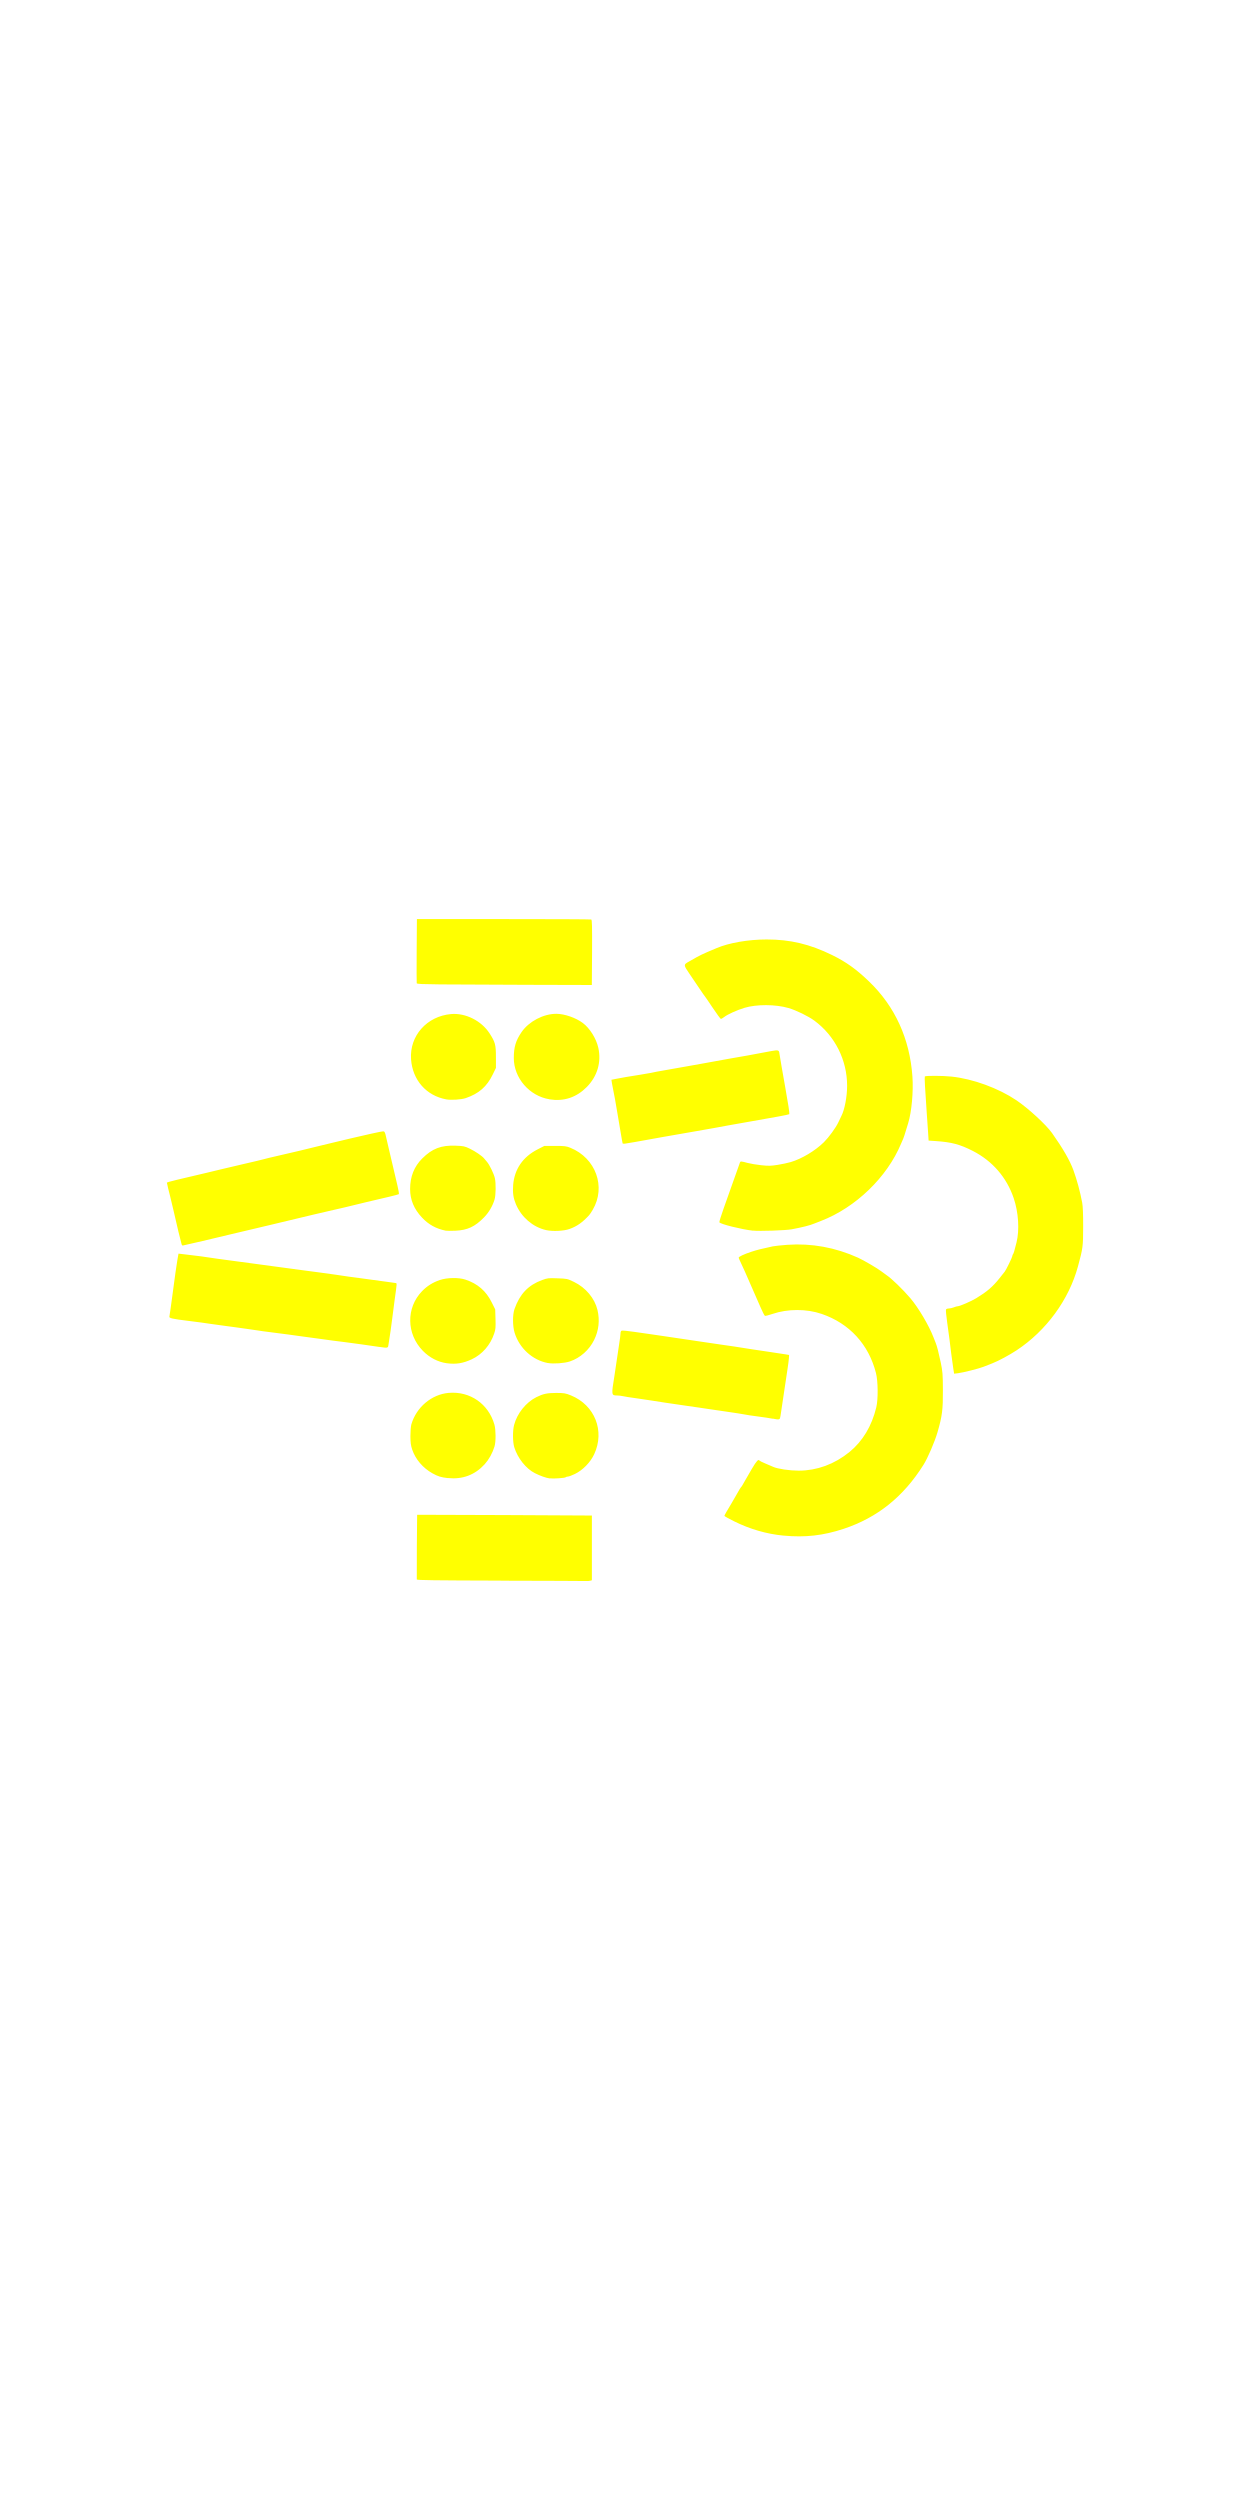
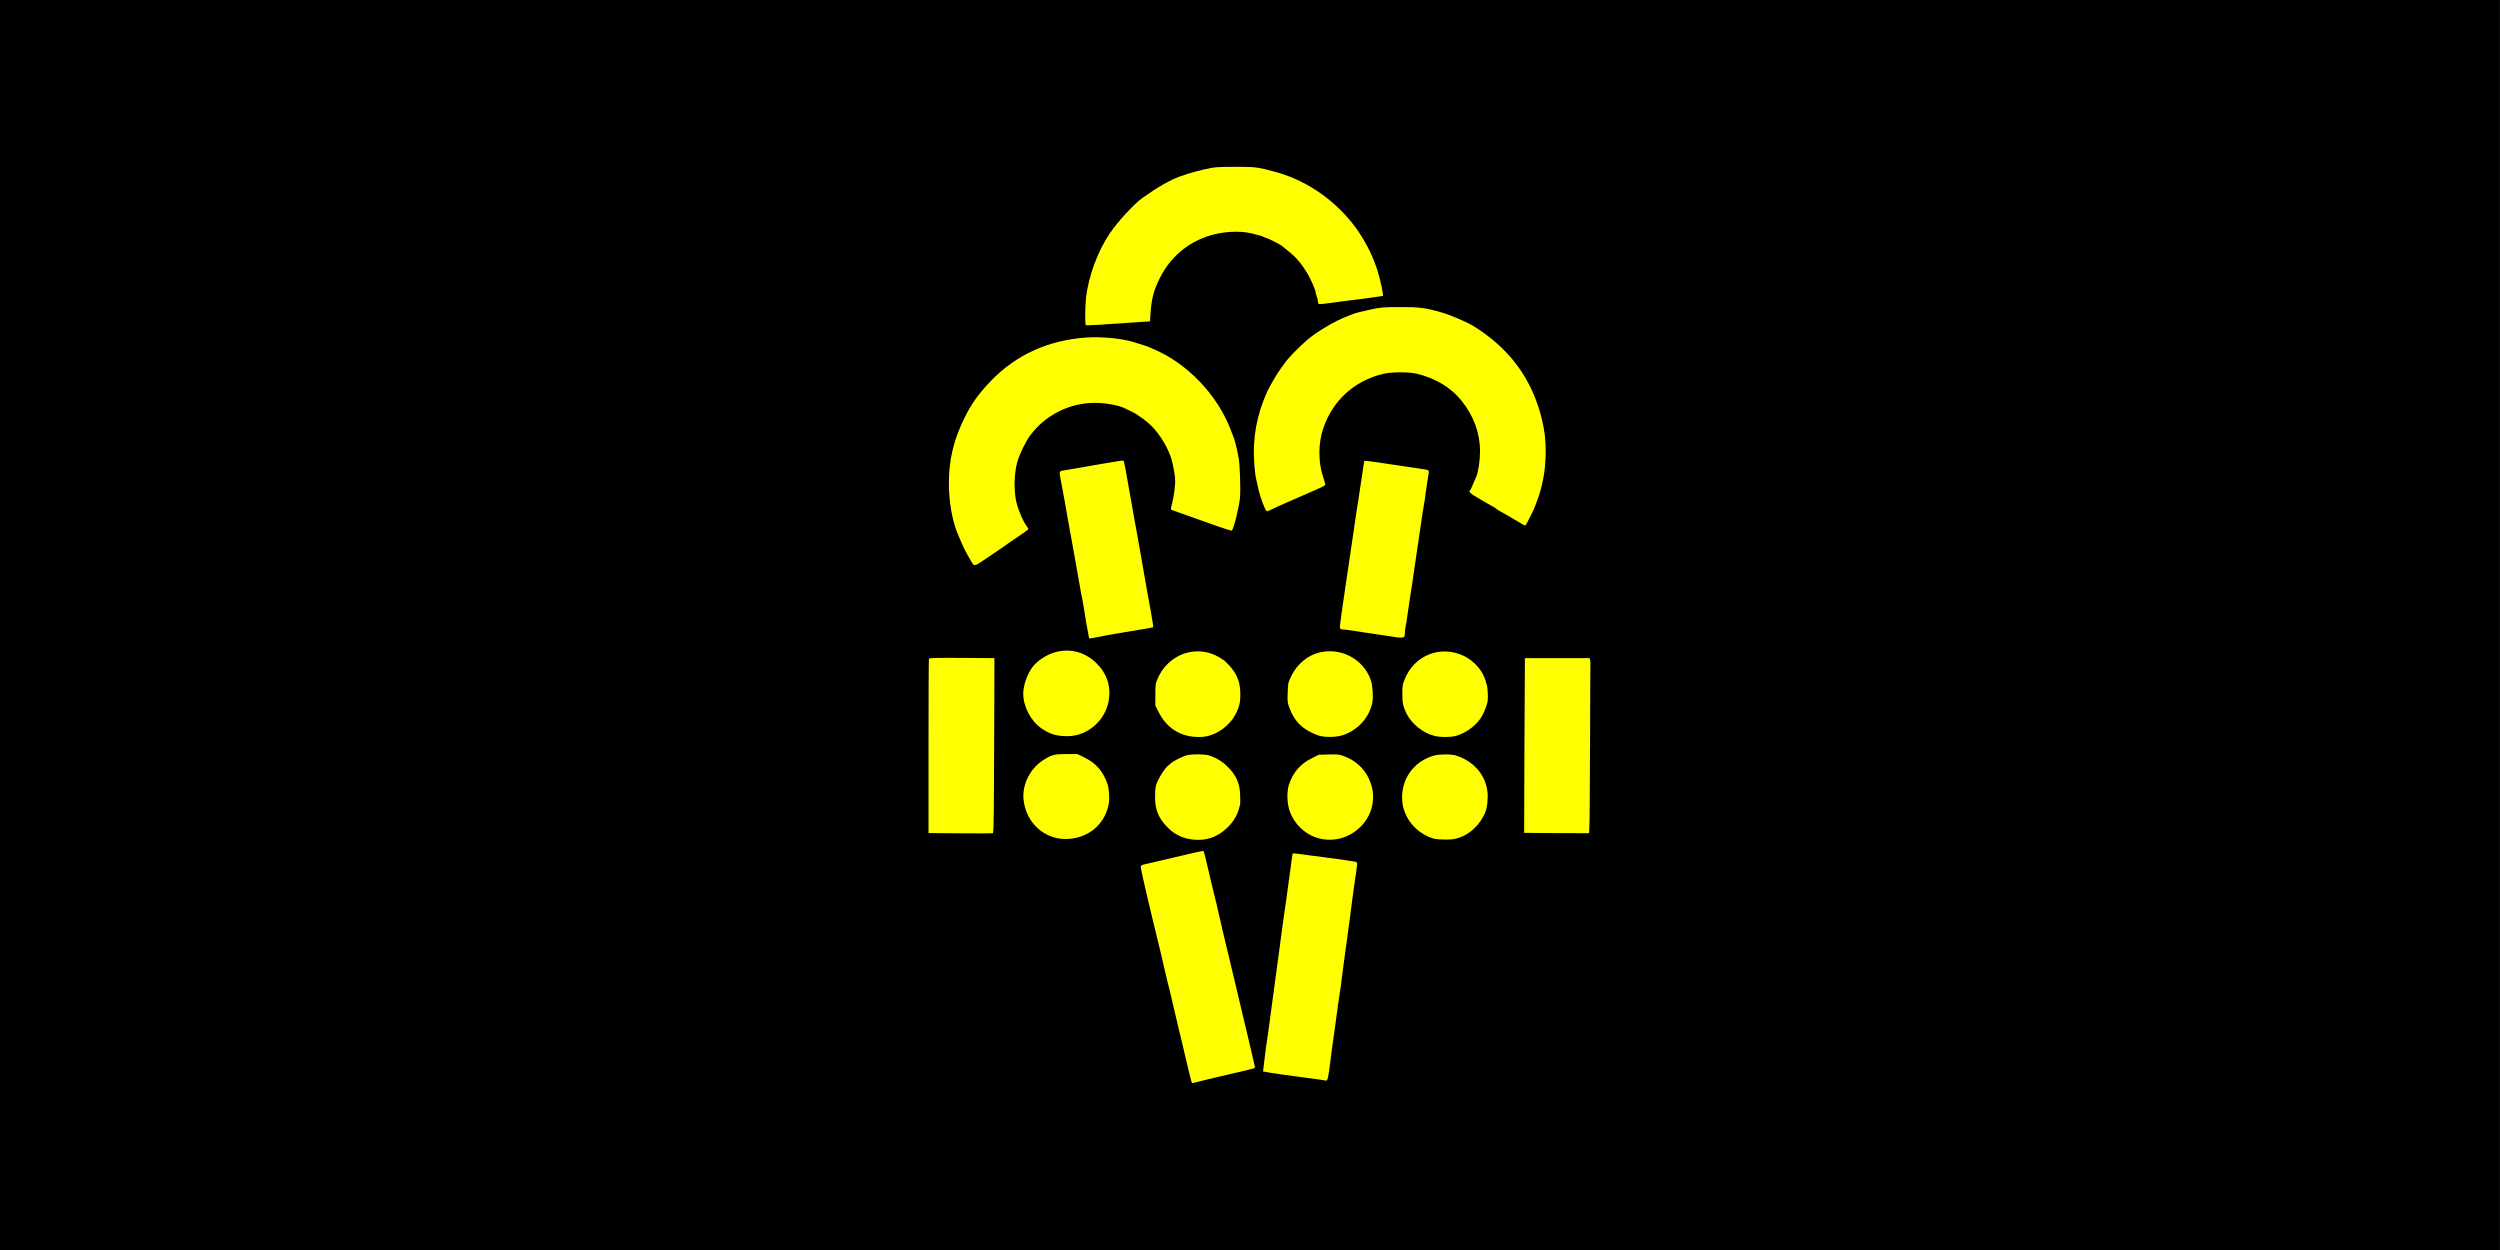
- <svg xmlns="http://www.w3.org/2000/svg" width="80" height="160" viewBox="0 0 21.167 42.333" version="1.1" id="svg1" xml:space="preserve">
+ <svg xmlns="http://www.w3.org/2000/svg" width="160" height="80" viewBox="0 0 42.333 21.167" version="1.1" id="svg1" xml:space="preserve">
  <defs id="defs1" />
  <g id="layer1" transform="translate(-2.825352,-15.562)">
-     <path style="fill:#ffff00;stroke-width:0.742" d="m 11.305,42.327 c -1.123,-0.003 -1.421,-0.007 -1.422,-0.019 -0.002,-0.031 0.003,-1.094 0.006,-1.096 0.001,-0.001 0.668,9.26e-4 1.481,0.005 l 1.478,0.008 v 0.548 0.548 l -0.029,0.008 c -0.016,0.004 -0.043,0.006 -0.061,0.005 -0.018,-0.002 -0.671,-0.004 -1.453,-0.006 z m 4.788,-0.762 c -0.283,-0.027 -0.569,-0.109 -0.838,-0.243 -0.09,-0.044 -0.163,-0.086 -0.163,-0.091 0,-0.01 0.042,-0.084 0.124,-0.219 0.022,-0.037 0.065,-0.11 0.094,-0.163 0.029,-0.053 0.057,-0.099 0.062,-0.103 0.01,-0.007 0.028,-0.037 0.067,-0.108 0.015,-0.028 0.068,-0.119 0.117,-0.202 0.081,-0.138 0.113,-0.171 0.131,-0.141 0.004,0.006 0.046,0.027 0.094,0.047 0.048,0.02 0.11,0.046 0.138,0.059 0.076,0.034 0.275,0.064 0.431,0.064 0.309,0 0.608,-0.11 0.86,-0.316 0.224,-0.183 0.377,-0.438 0.454,-0.756 0.033,-0.135 0.03,-0.441 -0.005,-0.58 -0.123,-0.485 -0.449,-0.841 -0.919,-1.002 -0.256,-0.088 -0.575,-0.088 -0.832,-3.78e-4 -0.062,0.021 -0.12,0.036 -0.129,0.033 -0.008,-0.003 -0.044,-0.071 -0.078,-0.152 -0.035,-0.08 -0.079,-0.182 -0.099,-0.226 -0.02,-0.044 -0.051,-0.116 -0.07,-0.16 -0.048,-0.113 -0.144,-0.328 -0.173,-0.386 -0.014,-0.027 -0.025,-0.054 -0.025,-0.061 0,-0.017 0.088,-0.058 0.214,-0.1 0.101,-0.033 0.157,-0.047 0.364,-0.092 0.032,-0.007 0.143,-0.018 0.247,-0.026 0.411,-0.029 0.812,0.045 1.196,0.218 0.094,0.043 0.324,0.177 0.393,0.23 0.033,0.025 0.073,0.054 0.089,0.065 0.085,0.056 0.277,0.242 0.404,0.391 0.136,0.16 0.316,0.464 0.391,0.661 0.015,0.039 0.032,0.082 0.038,0.096 0.021,0.051 0.052,0.17 0.086,0.334 0.031,0.151 0.035,0.194 0.036,0.468 0.002,0.33 -0.012,0.437 -0.092,0.713 -0.046,0.159 -0.166,0.438 -0.237,0.55 -0.34,0.541 -0.779,0.893 -1.35,1.083 -0.348,0.115 -0.652,0.15 -1.02,0.115 z m -5.684,-0.974 c -0.116,-0.013 -0.166,-0.028 -0.261,-0.081 -0.162,-0.091 -0.287,-0.237 -0.343,-0.403 -0.023,-0.069 -0.029,-0.114 -0.03,-0.227 -2.412e-4,-0.08 0.007,-0.166 0.016,-0.199 0.085,-0.291 0.343,-0.508 0.633,-0.533 0.36,-0.031 0.672,0.185 0.773,0.535 0.026,0.091 0.027,0.29 0.002,0.373 -0.034,0.112 -0.094,0.22 -0.166,0.3 -0.164,0.181 -0.376,0.261 -0.624,0.234 z m 1.726,0.006 c -0.064,-0.009 -0.162,-0.044 -0.251,-0.089 -0.151,-0.075 -0.295,-0.257 -0.351,-0.442 -0.026,-0.088 -0.028,-0.278 -0.002,-0.375 0.051,-0.195 0.2,-0.381 0.376,-0.47 0.114,-0.057 0.185,-0.072 0.337,-0.072 0.136,7.35e-4 0.156,0.004 0.25,0.042 0.404,0.165 0.577,0.602 0.393,0.996 -0.064,0.138 -0.195,0.271 -0.326,0.334 -0.05,0.024 -0.103,0.044 -0.118,0.044 -0.015,0 -0.032,0.005 -0.039,0.012 -0.014,0.013 -0.211,0.027 -0.269,0.018 z m 3.778,-1.011 c -0.046,-0.009 -0.161,-0.027 -0.257,-0.039 -0.095,-0.012 -0.196,-0.027 -0.225,-0.034 -0.028,-0.006 -0.161,-0.027 -0.295,-0.046 -0.134,-0.019 -0.275,-0.039 -0.314,-0.046 -0.039,-0.006 -0.108,-0.017 -0.154,-0.023 -0.046,-0.006 -0.164,-0.023 -0.263,-0.038 -0.099,-0.015 -0.24,-0.035 -0.314,-0.046 -0.074,-0.011 -0.184,-0.028 -0.244,-0.038 -0.06,-0.01 -0.178,-0.027 -0.263,-0.039 -0.085,-0.011 -0.178,-0.026 -0.208,-0.033 -0.03,-0.007 -0.076,-0.012 -0.103,-0.012 -0.095,-3.82e-4 -0.096,-0.007 -0.043,-0.333 0.015,-0.095 0.033,-0.214 0.039,-0.263 0.006,-0.049 0.023,-0.164 0.038,-0.255 0.015,-0.091 0.026,-0.182 0.026,-0.202 0,-0.022 0.008,-0.04 0.02,-0.045 0.011,-0.004 0.108,0.005 0.215,0.021 0.107,0.016 0.23,0.033 0.272,0.039 0.042,0.005 0.138,0.02 0.212,0.031 0.074,0.012 0.192,0.029 0.263,0.039 0.071,0.01 0.247,0.036 0.391,0.058 0.145,0.022 0.301,0.045 0.346,0.051 0.075,0.009 0.304,0.044 0.507,0.077 0.042,0.007 0.175,0.027 0.295,0.044 0.12,0.017 0.244,0.036 0.276,0.042 l 0.058,0.01 -0.004,0.057 c -0.002,0.032 -0.012,0.109 -0.022,0.173 -0.01,0.064 -0.021,0.139 -0.025,0.167 -0.005,0.042 -0.046,0.312 -0.095,0.635 -0.01,0.067 -0.015,0.069 -0.13,0.046 z m 3.055,-0.85 c -0.008,-0.048 -0.023,-0.163 -0.035,-0.254 -0.011,-0.092 -0.025,-0.201 -0.03,-0.244 -0.005,-0.042 -0.023,-0.168 -0.038,-0.279 -0.016,-0.111 -0.025,-0.211 -0.021,-0.221 0.004,-0.011 0.024,-0.019 0.047,-0.019 0.022,0 0.06,-0.009 0.085,-0.019 0.025,-0.011 0.056,-0.019 0.067,-0.019 0.034,0 0.231,-0.085 0.315,-0.137 0.181,-0.11 0.278,-0.193 0.393,-0.338 0.042,-0.053 0.081,-0.103 0.088,-0.111 0.023,-0.028 0.129,-0.245 0.129,-0.264 0,-0.01 0.005,-0.024 0.011,-0.031 0.011,-0.012 0.023,-0.051 0.06,-0.201 0.052,-0.208 0.033,-0.509 -0.048,-0.748 -0.119,-0.352 -0.361,-0.631 -0.694,-0.801 -0.216,-0.11 -0.359,-0.148 -0.625,-0.166 l -0.122,-0.008 -0.009,-0.141 c -0.005,-0.078 -0.015,-0.228 -0.023,-0.334 -0.028,-0.392 -0.039,-0.6 -0.032,-0.611 0.01,-0.015 0.298,-0.014 0.452,0.002 0.362,0.038 0.793,0.195 1.1,0.402 0.2,0.135 0.501,0.412 0.602,0.554 0.183,0.258 0.303,0.466 0.362,0.629 0.061,0.169 0.113,0.36 0.149,0.552 0.011,0.058 0.017,0.2 0.016,0.404 -2.4e-4,0.336 -0.004,0.365 -0.088,0.674 -0.153,0.564 -0.537,1.089 -1.039,1.42 -0.125,0.082 -0.304,0.179 -0.412,0.221 -0.049,0.02 -0.116,0.046 -0.148,0.058 -0.075,0.03 -0.347,0.099 -0.432,0.109 l -0.066,0.008 z m -8.577,-0.09 c -0.148,-0.02 -0.292,-0.094 -0.405,-0.21 -0.28,-0.286 -0.286,-0.729 -0.014,-1.01 0.085,-0.088 0.183,-0.149 0.301,-0.189 0.124,-0.042 0.321,-0.045 0.434,-0.007 0.207,0.069 0.349,0.192 0.444,0.384 l 0.06,0.12 0.005,0.164 c 0.004,0.143 0.002,0.175 -0.023,0.247 -0.064,0.193 -0.203,0.352 -0.379,0.434 -0.149,0.069 -0.267,0.088 -0.423,0.067 z m 1.713,-0.003 c -0.263,-0.049 -0.485,-0.253 -0.565,-0.515 -0.034,-0.114 -0.035,-0.301 -0.002,-0.398 0.089,-0.255 0.233,-0.407 0.469,-0.493 0.09,-0.033 0.106,-0.035 0.26,-0.029 0.162,0.006 0.165,0.006 0.279,0.061 0.199,0.096 0.351,0.278 0.398,0.476 0.041,0.174 0.022,0.347 -0.057,0.507 -0.083,0.169 -0.235,0.304 -0.409,0.363 -0.091,0.031 -0.281,0.045 -0.374,0.027 z M 9.256,38.371 c -0.16,-0.024 -0.465,-0.067 -0.603,-0.084 -0.148,-0.018 -0.203,-0.025 -0.475,-0.063 -0.081,-0.011 -0.188,-0.025 -0.237,-0.032 -0.049,-0.006 -0.153,-0.021 -0.231,-0.032 -0.078,-0.011 -0.213,-0.029 -0.301,-0.039 -0.088,-0.011 -0.189,-0.024 -0.225,-0.031 -0.035,-0.006 -0.119,-0.018 -0.186,-0.027 -0.067,-0.008 -0.151,-0.02 -0.186,-0.026 -0.035,-0.006 -0.119,-0.017 -0.186,-0.025 -0.067,-0.008 -0.171,-0.022 -0.231,-0.032 -0.06,-0.01 -0.23,-0.033 -0.378,-0.051 -0.279,-0.034 -0.334,-0.047 -0.323,-0.075 0.003,-0.009 0.03,-0.198 0.059,-0.42 0.029,-0.222 0.062,-0.458 0.074,-0.524 l 0.021,-0.12 0.078,0.009 c 0.21,0.023 0.415,0.051 0.585,0.078 0.025,0.004 0.111,0.016 0.192,0.026 0.154,0.02 0.234,0.031 0.468,0.063 0.078,0.011 0.271,0.037 0.43,0.058 0.159,0.021 0.329,0.044 0.378,0.051 0.049,0.007 0.162,0.022 0.25,0.033 0.088,0.011 0.215,0.029 0.282,0.039 0.168,0.026 0.283,0.042 0.404,0.057 0.056,0.007 0.157,0.021 0.225,0.031 0.067,0.01 0.177,0.025 0.244,0.033 0.067,0.008 0.131,0.017 0.142,0.02 0.022,0.006 0.023,-0.009 -0.019,0.294 -0.012,0.085 -0.03,0.223 -0.04,0.308 -0.016,0.132 -0.034,0.258 -0.065,0.452 -0.007,0.047 -0.014,0.048 -0.147,0.028 z M 5.902,36.637 c -0.026,-0.092 -0.074,-0.295 -0.142,-0.593 -0.019,-0.085 -0.043,-0.183 -0.052,-0.218 -0.02,-0.075 -0.057,-0.229 -0.057,-0.239 0,-0.007 0.228,-0.063 0.674,-0.166 0.12,-0.028 0.235,-0.056 0.257,-0.062 0.021,-0.006 0.18,-0.044 0.353,-0.083 0.173,-0.04 0.332,-0.077 0.353,-0.084 0.021,-0.007 0.131,-0.033 0.244,-0.059 0.326,-0.075 0.449,-0.104 0.648,-0.154 0.039,-0.01 0.16,-0.039 0.269,-0.065 0.109,-0.026 0.245,-0.058 0.301,-0.072 0.056,-0.014 0.117,-0.028 0.135,-0.031 0.018,-0.004 0.12,-0.027 0.227,-0.052 0.107,-0.025 0.203,-0.043 0.213,-0.039 0.01,0.004 0.021,0.023 0.026,0.043 0.004,0.02 0.04,0.175 0.08,0.344 0.04,0.169 0.077,0.328 0.083,0.353 0.006,0.025 0.025,0.106 0.042,0.18 0.018,0.074 0.028,0.138 0.023,0.143 -0.005,0.004 -0.075,0.023 -0.156,0.042 -0.227,0.052 -0.546,0.129 -0.757,0.181 -0.074,0.018 -0.161,0.038 -0.192,0.044 -0.032,0.006 -0.179,0.04 -0.327,0.076 -0.335,0.081 -0.542,0.131 -0.757,0.181 -0.092,0.022 -0.236,0.056 -0.321,0.076 -0.085,0.02 -0.229,0.055 -0.321,0.076 -0.092,0.022 -0.313,0.074 -0.491,0.117 -0.178,0.042 -0.33,0.077 -0.337,0.077 -0.007,0 -0.015,-0.007 -0.017,-0.016 z M 10.372,36.401 c -0.162,-0.033 -0.289,-0.102 -0.401,-0.222 -0.135,-0.143 -0.201,-0.302 -0.201,-0.482 -2.121e-4,-0.21 0.068,-0.382 0.206,-0.519 0.168,-0.167 0.319,-0.225 0.563,-0.216 0.138,0.005 0.155,0.009 0.244,0.052 0.093,0.045 0.209,0.124 0.239,0.163 0.008,0.011 0.03,0.037 0.049,0.058 0.043,0.049 0.117,0.201 0.134,0.276 0.02,0.085 0.017,0.291 -0.005,0.363 -0.034,0.112 -0.097,0.219 -0.178,0.302 -0.155,0.159 -0.281,0.217 -0.487,0.226 -0.072,0.003 -0.145,0.003 -0.163,-0.001 z m 1.699,-0.01 c -0.223,-0.051 -0.417,-0.218 -0.51,-0.439 -0.044,-0.104 -0.056,-0.193 -0.046,-0.325 0.022,-0.268 0.164,-0.475 0.415,-0.603 l 0.113,-0.058 h 0.181 c 0.162,0 0.189,0.003 0.258,0.031 0.433,0.175 0.609,0.663 0.38,1.051 -0.022,0.038 -0.049,0.078 -0.06,0.09 -0.112,0.123 -0.205,0.189 -0.334,0.235 -0.097,0.035 -0.288,0.043 -0.398,0.018 z m 3.503,0.01 c -0.193,-0.021 -0.556,-0.112 -0.567,-0.142 -0.003,-0.009 0.029,-0.113 0.071,-0.231 0.078,-0.217 0.269,-0.753 0.278,-0.783 0.007,-0.021 0.023,-0.02 0.128,0.009 0.049,0.013 0.154,0.031 0.233,0.039 0.122,0.013 0.164,0.012 0.276,-0.006 0.073,-0.011 0.172,-0.033 0.221,-0.047 0.189,-0.056 0.415,-0.191 0.563,-0.337 0.083,-0.082 0.201,-0.244 0.244,-0.335 0.02,-0.042 0.043,-0.091 0.052,-0.109 0.055,-0.105 0.097,-0.329 0.097,-0.511 -7e-6,-0.437 -0.205,-0.845 -0.554,-1.103 -0.103,-0.076 -0.308,-0.176 -0.439,-0.214 -0.22,-0.064 -0.541,-0.065 -0.746,-0.003 -0.125,0.038 -0.283,0.109 -0.342,0.155 -0.024,0.018 -0.049,0.033 -0.056,0.033 -0.007,0 -0.07,-0.085 -0.139,-0.189 -0.069,-0.104 -0.13,-0.192 -0.134,-0.196 -0.004,-0.004 -0.043,-0.058 -0.085,-0.122 -0.043,-0.064 -0.12,-0.178 -0.172,-0.254 -0.106,-0.155 -0.106,-0.158 -0.012,-0.21 0.032,-0.018 0.089,-0.051 0.128,-0.073 0.039,-0.023 0.123,-0.063 0.186,-0.09 0.064,-0.027 0.133,-0.056 0.154,-0.065 0.207,-0.089 0.538,-0.147 0.848,-0.147 0.399,-2.49e-4 0.732,0.079 1.109,0.264 0.238,0.117 0.409,0.239 0.626,0.448 0.439,0.422 0.689,0.969 0.734,1.61 0.018,0.255 -0.013,0.595 -0.072,0.789 -0.066,0.217 -0.075,0.244 -0.084,0.263 -0.005,0.011 -0.022,0.048 -0.036,0.083 -0.237,0.57 -0.769,1.083 -1.358,1.31 -0.047,0.018 -0.096,0.037 -0.11,0.043 -0.073,0.031 -0.202,0.064 -0.385,0.098 -0.101,0.019 -0.545,0.034 -0.654,0.022 z m -2.206,-1.482 c -0.003,-0.009 -0.018,-0.089 -0.032,-0.177 -0.015,-0.088 -0.038,-0.227 -0.052,-0.308 -0.014,-0.081 -0.034,-0.199 -0.045,-0.263 -0.011,-0.064 -0.025,-0.136 -0.031,-0.16 -0.006,-0.025 -0.015,-0.072 -0.02,-0.105 l -0.009,-0.06 0.069,-0.014 c 0.082,-0.017 0.257,-0.047 0.415,-0.071 0.064,-0.01 0.147,-0.024 0.186,-0.032 0.039,-0.008 0.082,-0.017 0.096,-0.02 0.03,-0.006 0.365,-0.065 0.52,-0.092 0.152,-0.026 0.232,-0.04 0.269,-0.048 0.055,-0.011 0.401,-0.074 0.468,-0.085 0.145,-0.024 0.348,-0.06 0.684,-0.124 0.118,-0.022 0.132,-0.018 0.138,0.043 0.002,0.02 0.019,0.12 0.037,0.222 0.038,0.214 0.089,0.504 0.117,0.677 0.011,0.066 0.016,0.123 0.012,0.127 -0.004,0.004 -0.084,0.021 -0.178,0.038 -0.284,0.05 -0.369,0.066 -0.523,0.093 -0.081,0.015 -0.231,0.041 -0.334,0.059 -0.102,0.018 -0.212,0.038 -0.244,0.045 -0.032,0.007 -0.162,0.03 -0.289,0.051 -0.127,0.021 -0.274,0.047 -0.327,0.057 -0.053,0.01 -0.168,0.03 -0.257,0.045 -0.088,0.015 -0.201,0.036 -0.25,0.045 -0.049,0.01 -0.145,0.027 -0.212,0.038 -0.067,0.011 -0.141,0.023 -0.164,0.027 -0.028,0.004 -0.044,0.001 -0.048,-0.01 z m -2.985,-0.741 c -0.339,-0.062 -0.572,-0.327 -0.597,-0.679 -0.028,-0.397 0.267,-0.73 0.679,-0.766 0.244,-0.021 0.513,0.114 0.651,0.328 0.095,0.147 0.107,0.191 0.107,0.398 l 4.83e-4,0.186 -0.053,0.109 c -0.101,0.209 -0.236,0.327 -0.46,0.403 -0.075,0.025 -0.245,0.036 -0.329,0.021 z m 1.746,-0.002 c -0.339,-0.055 -0.603,-0.36 -0.603,-0.698 -1.76e-4,-0.185 0.033,-0.296 0.131,-0.439 0.124,-0.181 0.371,-0.311 0.591,-0.31 0.138,5.74e-4 0.328,0.067 0.446,0.155 0.119,0.089 0.228,0.263 0.263,0.421 0.054,0.242 -0.016,0.481 -0.194,0.662 -0.176,0.179 -0.391,0.25 -0.635,0.21 z m -1.849,-1.945 c -0.299,-0.003 -0.394,-0.007 -0.398,-0.019 -0.002,-0.009 -0.003,-0.257 -8.92e-4,-0.551 l 0.004,-0.536 h 1.467 c 0.807,0 1.475,0.003 1.485,0.007 0.014,0.005 0.016,0.108 0.014,0.558 l -0.004,0.551 -1.087,-0.003 c -0.598,-0.002 -1.264,-0.005 -1.48,-0.007 z" id="path1" />
+     <rect style="fill:#000000;stroke-width:2" id="rect1" width="42.333" height="21.167" x="2.825" y="15.562" />
+     <path style="fill:#ffff00;stroke-width:0.742" d="m 29.749,28.249 c -0.003,1.123 -0.007,1.421 -0.019,1.422 -0.031,0.002 -1.094,-0.003 -1.096,-0.006 -0.001,-0.001 9.26e-4,-0.668 0.005,-1.481 l 0.008,-1.478 h 0.548 0.548 l 0.008,0.029 c 0.004,0.016 0.006,0.043 0.005,0.061 -0.002,0.018 -0.004,0.671 -0.006,1.453 z m -0.762,-4.788 c -0.027,0.283 -0.109,0.569 -0.243,0.838 -0.044,0.09 -0.086,0.163 -0.091,0.163 -0.01,0 -0.084,-0.042 -0.219,-0.124 -0.037,-0.022 -0.11,-0.065 -0.163,-0.094 -0.053,-0.029 -0.099,-0.057 -0.103,-0.062 -0.007,-0.01 -0.037,-0.028 -0.108,-0.067 -0.028,-0.015 -0.119,-0.068 -0.202,-0.117 -0.138,-0.081 -0.171,-0.113 -0.141,-0.131 0.006,-0.004 0.027,-0.046 0.047,-0.094 0.02,-0.048 0.046,-0.11 0.059,-0.138 0.034,-0.076 0.064,-0.275 0.064,-0.431 0,-0.309 -0.11,-0.608 -0.316,-0.86 -0.183,-0.224 -0.438,-0.377 -0.756,-0.454 -0.135,-0.033 -0.441,-0.03 -0.58,0.005 -0.485,0.123 -0.841,0.449 -1.002,0.919 -0.088,0.256 -0.088,0.575 -3.78e-4,0.832 0.021,0.062 0.036,0.12 0.033,0.129 -0.003,0.008 -0.071,0.044 -0.152,0.078 -0.08,0.035 -0.182,0.079 -0.226,0.099 -0.044,0.02 -0.116,0.051 -0.16,0.07 -0.113,0.048 -0.328,0.144 -0.386,0.173 -0.027,0.014 -0.054,0.025 -0.061,0.025 -0.017,0 -0.058,-0.088 -0.1,-0.214 -0.033,-0.101 -0.047,-0.157 -0.092,-0.364 -0.007,-0.032 -0.018,-0.143 -0.026,-0.247 -0.029,-0.411 0.045,-0.812 0.218,-1.196 0.043,-0.094 0.177,-0.324 0.23,-0.393 0.025,-0.033 0.054,-0.073 0.065,-0.089 0.056,-0.085 0.242,-0.277 0.391,-0.404 0.16,-0.136 0.464,-0.316 0.661,-0.391 0.039,-0.015 0.082,-0.032 0.096,-0.038 0.051,-0.021 0.17,-0.052 0.334,-0.086 0.151,-0.031 0.194,-0.035 0.468,-0.036 0.33,-0.002 0.437,0.012 0.713,0.092 0.159,0.046 0.438,0.166 0.55,0.237 0.541,0.34 0.893,0.779 1.083,1.35 0.115,0.348 0.15,0.652 0.115,1.02 z m -0.974,5.684 c -0.013,0.116 -0.028,0.166 -0.081,0.261 -0.091,0.162 -0.237,0.287 -0.403,0.343 -0.069,0.023 -0.114,0.029 -0.227,0.03 -0.08,2.41e-4 -0.166,-0.007 -0.199,-0.016 -0.291,-0.085 -0.508,-0.343 -0.533,-0.633 -0.031,-0.36 0.185,-0.672 0.535,-0.773 0.091,-0.026 0.29,-0.027 0.373,-0.002 0.112,0.034 0.22,0.094 0.3,0.166 0.181,0.164 0.261,0.376 0.234,0.624 z m 0.006,-1.726 c -0.009,0.064 -0.044,0.162 -0.089,0.251 -0.075,0.151 -0.257,0.295 -0.442,0.351 -0.088,0.026 -0.278,0.028 -0.375,0.002 -0.195,-0.051 -0.381,-0.2 -0.47,-0.376 -0.057,-0.114 -0.072,-0.185 -0.072,-0.337 7.35e-4,-0.136 0.004,-0.156 0.042,-0.25 0.165,-0.404 0.602,-0.577 0.996,-0.393 0.138,0.064 0.271,0.195 0.334,0.326 0.024,0.05 0.044,0.103 0.044,0.118 0,0.015 0.005,0.032 0.012,0.039 0.013,0.014 0.027,0.211 0.018,0.269 z m -1.011,-3.778 c -0.009,0.046 -0.027,0.161 -0.039,0.257 -0.012,0.095 -0.027,0.196 -0.034,0.225 -0.006,0.028 -0.027,0.161 -0.046,0.295 -0.019,0.134 -0.039,0.275 -0.046,0.314 -0.006,0.039 -0.017,0.108 -0.023,0.154 -0.006,0.046 -0.023,0.164 -0.038,0.263 -0.015,0.099 -0.035,0.24 -0.046,0.314 -0.011,0.074 -0.028,0.184 -0.038,0.244 -0.01,0.06 -0.027,0.178 -0.039,0.263 -0.011,0.085 -0.026,0.178 -0.033,0.208 -0.007,0.03 -0.012,0.076 -0.012,0.103 -3.82e-4,0.095 -0.007,0.096 -0.333,0.043 -0.095,-0.015 -0.214,-0.033 -0.263,-0.039 -0.049,-0.006 -0.164,-0.023 -0.255,-0.038 -0.091,-0.015 -0.182,-0.026 -0.202,-0.026 -0.022,0 -0.04,-0.008 -0.045,-0.02 -0.004,-0.011 0.005,-0.108 0.021,-0.215 0.016,-0.107 0.033,-0.23 0.039,-0.272 0.005,-0.042 0.02,-0.138 0.031,-0.212 0.012,-0.074 0.029,-0.192 0.039,-0.263 0.01,-0.071 0.036,-0.247 0.058,-0.391 0.022,-0.145 0.045,-0.301 0.051,-0.346 0.009,-0.075 0.044,-0.304 0.077,-0.507 0.007,-0.042 0.027,-0.175 0.044,-0.295 0.017,-0.12 0.036,-0.244 0.042,-0.276 l 0.01,-0.058 0.057,0.004 c 0.032,0.002 0.109,0.012 0.173,0.022 0.064,0.01 0.139,0.021 0.167,0.025 0.042,0.005 0.312,0.046 0.635,0.095 0.067,0.01 0.069,0.015 0.046,0.13 z m -0.85,-3.055 c -0.048,0.008 -0.163,0.023 -0.254,0.035 -0.092,0.011 -0.201,0.025 -0.244,0.03 -0.042,0.005 -0.168,0.023 -0.279,0.038 -0.111,0.016 -0.211,0.025 -0.221,0.021 -0.011,-0.004 -0.019,-0.024 -0.019,-0.047 0,-0.022 -0.009,-0.06 -0.019,-0.085 -0.011,-0.025 -0.019,-0.056 -0.019,-0.067 0,-0.034 -0.085,-0.231 -0.137,-0.315 -0.11,-0.181 -0.193,-0.278 -0.338,-0.393 -0.053,-0.042 -0.103,-0.081 -0.111,-0.088 -0.028,-0.023 -0.245,-0.129 -0.264,-0.129 -0.01,0 -0.024,-0.005 -0.031,-0.011 -0.012,-0.011 -0.051,-0.023 -0.201,-0.06 -0.208,-0.052 -0.509,-0.033 -0.748,0.048 -0.352,0.119 -0.631,0.361 -0.801,0.694 -0.11,0.216 -0.148,0.359 -0.166,0.625 l -0.008,0.122 -0.141,0.009 c -0.078,0.005 -0.228,0.015 -0.334,0.023 -0.392,0.028 -0.6,0.039 -0.611,0.032 -0.015,-0.01 -0.014,-0.298 0.002,-0.452 0.038,-0.362 0.195,-0.793 0.402,-1.1 0.135,-0.2 0.412,-0.501 0.554,-0.602 0.258,-0.183 0.466,-0.303 0.629,-0.362 0.169,-0.061 0.36,-0.113 0.552,-0.149 0.058,-0.011 0.2,-0.017 0.404,-0.016 0.336,2.4e-4 0.365,0.004 0.674,0.088 0.564,0.153 1.089,0.537 1.42,1.039 0.082,0.125 0.179,0.304 0.221,0.412 0.02,0.049 0.046,0.116 0.058,0.148 0.03,0.075 0.099,0.347 0.109,0.432 l 0.008,0.066 z m -0.09,8.577 c -0.02,0.148 -0.094,0.292 -0.21,0.405 -0.286,0.28 -0.729,0.286 -1.01,0.014 -0.088,-0.085 -0.149,-0.183 -0.189,-0.301 -0.042,-0.124 -0.045,-0.321 -0.007,-0.434 0.069,-0.207 0.192,-0.349 0.384,-0.444 l 0.12,-0.06 0.164,-0.005 c 0.143,-0.004 0.175,-0.002 0.247,0.023 0.193,0.064 0.352,0.203 0.434,0.379 0.069,0.149 0.088,0.267 0.067,0.423 z m -0.003,-1.713 c -0.049,0.263 -0.253,0.485 -0.515,0.565 -0.114,0.034 -0.301,0.035 -0.398,0.002 -0.255,-0.089 -0.407,-0.233 -0.493,-0.469 -0.033,-0.09 -0.035,-0.106 -0.029,-0.26 0.006,-0.162 0.006,-0.165 0.061,-0.279 0.096,-0.199 0.278,-0.351 0.476,-0.398 0.174,-0.041 0.347,-0.022 0.507,0.057 0.169,0.083 0.304,0.235 0.363,0.409 0.031,0.091 0.045,0.281 0.027,0.374 z m -0.271,2.848 c -0.024,0.16 -0.067,0.465 -0.084,0.603 -0.018,0.148 -0.025,0.203 -0.063,0.475 -0.011,0.081 -0.025,0.188 -0.032,0.237 -0.006,0.049 -0.021,0.153 -0.032,0.231 -0.011,0.078 -0.029,0.213 -0.039,0.301 -0.011,0.088 -0.024,0.189 -0.031,0.225 -0.006,0.035 -0.018,0.119 -0.027,0.186 -0.008,0.067 -0.02,0.151 -0.026,0.186 -0.006,0.035 -0.017,0.119 -0.025,0.186 -0.008,0.067 -0.022,0.171 -0.032,0.231 -0.01,0.06 -0.033,0.23 -0.051,0.378 -0.034,0.279 -0.047,0.334 -0.075,0.323 -0.009,-0.004 -0.198,-0.03 -0.42,-0.059 -0.222,-0.029 -0.458,-0.062 -0.524,-0.074 l -0.12,-0.021 0.009,-0.078 c 0.023,-0.21 0.051,-0.415 0.078,-0.585 0.004,-0.025 0.016,-0.111 0.026,-0.192 0.02,-0.154 0.031,-0.234 0.063,-0.468 0.011,-0.078 0.037,-0.271 0.058,-0.43 0.021,-0.159 0.044,-0.329 0.051,-0.378 0.007,-0.049 0.022,-0.162 0.033,-0.25 0.011,-0.088 0.029,-0.215 0.039,-0.282 0.026,-0.168 0.042,-0.283 0.057,-0.404 0.007,-0.056 0.021,-0.157 0.031,-0.225 0.01,-0.067 0.025,-0.177 0.033,-0.244 0.008,-0.067 0.017,-0.131 0.02,-0.142 0.006,-0.022 -0.009,-0.023 0.294,0.019 0.085,0.012 0.223,0.03 0.308,0.04 0.132,0.016 0.258,0.034 0.452,0.065 0.047,0.007 0.048,0.014 0.028,0.147 z M 24.06,33.652 c -0.092,0.026 -0.295,0.074 -0.593,0.142 -0.085,0.019 -0.183,0.043 -0.218,0.052 -0.075,0.02 -0.229,0.057 -0.239,0.057 -0.007,0 -0.063,-0.228 -0.166,-0.674 -0.028,-0.12 -0.056,-0.235 -0.062,-0.257 -0.006,-0.021 -0.044,-0.18 -0.083,-0.353 -0.04,-0.173 -0.077,-0.332 -0.084,-0.353 -0.007,-0.021 -0.033,-0.131 -0.059,-0.244 -0.075,-0.326 -0.104,-0.449 -0.154,-0.648 -0.01,-0.039 -0.039,-0.16 -0.065,-0.269 -0.026,-0.109 -0.058,-0.245 -0.072,-0.301 -0.014,-0.056 -0.028,-0.117 -0.031,-0.135 -0.004,-0.018 -0.027,-0.12 -0.052,-0.227 -0.025,-0.107 -0.043,-0.203 -0.039,-0.213 0.004,-0.01 0.023,-0.021 0.043,-0.026 0.02,-0.004 0.175,-0.04 0.344,-0.08 0.169,-0.04 0.328,-0.077 0.353,-0.083 0.025,-0.006 0.106,-0.025 0.18,-0.042 0.074,-0.018 0.138,-0.028 0.143,-0.023 0.004,0.005 0.023,0.075 0.042,0.156 0.052,0.227 0.129,0.546 0.181,0.757 0.018,0.074 0.038,0.161 0.044,0.192 0.006,0.032 0.04,0.179 0.076,0.327 0.081,0.335 0.131,0.542 0.181,0.757 0.022,0.092 0.056,0.236 0.076,0.321 0.02,0.085 0.055,0.229 0.076,0.321 0.022,0.092 0.074,0.313 0.117,0.491 0.042,0.178 0.077,0.33 0.077,0.337 0,0.007 -0.007,0.015 -0.016,0.017 z M 23.824,29.182 c -0.033,0.162 -0.102,0.289 -0.222,0.401 -0.143,0.135 -0.302,0.201 -0.482,0.201 -0.21,2.12e-4 -0.382,-0.068 -0.519,-0.206 -0.167,-0.168 -0.225,-0.319 -0.216,-0.563 0.005,-0.138 0.009,-0.155 0.052,-0.244 0.045,-0.093 0.124,-0.209 0.163,-0.239 0.011,-0.008 0.037,-0.03 0.058,-0.049 0.049,-0.043 0.201,-0.117 0.276,-0.134 0.085,-0.02 0.291,-0.017 0.363,0.005 0.112,0.034 0.219,0.097 0.302,0.178 0.159,0.155 0.217,0.281 0.226,0.487 0.003,0.072 0.003,0.145 -0.001,0.163 z m -0.01,-1.699 c -0.051,0.223 -0.218,0.417 -0.439,0.51 -0.104,0.044 -0.193,0.056 -0.325,0.046 -0.268,-0.022 -0.475,-0.164 -0.603,-0.415 l -0.058,-0.113 v -0.181 c 0,-0.162 0.003,-0.189 0.031,-0.258 0.175,-0.433 0.663,-0.609 1.051,-0.38 0.038,0.022 0.078,0.049 0.09,0.06 0.123,0.112 0.189,0.205 0.235,0.334 0.035,0.097 0.043,0.288 0.018,0.398 z m 0.01,-3.503 c -0.021,0.193 -0.112,0.556 -0.142,0.567 -0.009,0.003 -0.113,-0.029 -0.231,-0.071 -0.217,-0.078 -0.753,-0.269 -0.783,-0.278 -0.021,-0.007 -0.02,-0.023 0.009,-0.128 0.013,-0.049 0.031,-0.154 0.039,-0.233 0.013,-0.122 0.012,-0.164 -0.006,-0.276 -0.011,-0.073 -0.033,-0.172 -0.047,-0.221 -0.056,-0.189 -0.191,-0.415 -0.337,-0.563 -0.082,-0.083 -0.244,-0.201 -0.335,-0.244 -0.042,-0.02 -0.091,-0.043 -0.109,-0.052 -0.105,-0.055 -0.329,-0.097 -0.511,-0.097 -0.437,7e-6 -0.845,0.205 -1.103,0.554 -0.076,0.103 -0.176,0.308 -0.214,0.439 -0.064,0.22 -0.065,0.541 -0.003,0.746 0.038,0.125 0.109,0.283 0.155,0.342 0.018,0.024 0.033,0.049 0.033,0.056 0,0.007 -0.085,0.07 -0.189,0.139 -0.104,0.069 -0.192,0.13 -0.196,0.134 -0.004,0.004 -0.058,0.043 -0.122,0.085 -0.064,0.043 -0.178,0.12 -0.254,0.172 -0.155,0.106 -0.158,0.106 -0.21,0.012 -0.018,-0.032 -0.051,-0.089 -0.073,-0.128 -0.023,-0.039 -0.063,-0.123 -0.09,-0.186 -0.027,-0.064 -0.056,-0.133 -0.065,-0.154 -0.089,-0.207 -0.147,-0.538 -0.147,-0.848 -2.49e-4,-0.399 0.079,-0.732 0.264,-1.109 0.117,-0.238 0.239,-0.409 0.448,-0.626 0.422,-0.439 0.969,-0.689 1.61,-0.734 0.255,-0.018 0.595,0.013 0.789,0.072 0.217,0.066 0.244,0.075 0.263,0.084 0.011,0.005 0.048,0.022 0.083,0.036 0.57,0.237 1.083,0.769 1.31,1.358 0.018,0.047 0.037,0.096 0.043,0.11 0.031,0.073 0.064,0.202 0.098,0.385 0.019,0.101 0.034,0.545 0.022,0.654 z m -1.482,2.206 c -0.009,0.003 -0.089,0.018 -0.177,0.032 -0.088,0.015 -0.227,0.038 -0.308,0.052 -0.081,0.014 -0.199,0.034 -0.263,0.045 -0.064,0.011 -0.136,0.025 -0.16,0.031 -0.025,0.006 -0.072,0.015 -0.105,0.02 l -0.06,0.009 -0.014,-0.069 c -0.017,-0.082 -0.047,-0.257 -0.071,-0.415 -0.01,-0.064 -0.024,-0.147 -0.032,-0.186 -0.008,-0.039 -0.017,-0.082 -0.02,-0.096 -0.006,-0.03 -0.065,-0.365 -0.092,-0.52 -0.026,-0.152 -0.04,-0.232 -0.048,-0.269 -0.011,-0.055 -0.074,-0.401 -0.085,-0.468 -0.024,-0.145 -0.06,-0.348 -0.124,-0.684 -0.022,-0.118 -0.018,-0.132 0.043,-0.138 0.02,-0.002 0.12,-0.019 0.222,-0.037 0.214,-0.038 0.504,-0.089 0.677,-0.117 0.066,-0.011 0.123,-0.016 0.127,-0.012 0.004,0.004 0.021,0.084 0.038,0.178 0.05,0.284 0.066,0.369 0.093,0.523 0.015,0.081 0.041,0.231 0.059,0.334 0.018,0.102 0.038,0.212 0.045,0.244 0.007,0.032 0.03,0.162 0.051,0.289 0.021,0.127 0.047,0.274 0.057,0.327 0.01,0.053 0.03,0.168 0.045,0.257 0.015,0.088 0.036,0.201 0.045,0.25 0.01,0.049 0.027,0.145 0.038,0.212 0.011,0.067 0.023,0.141 0.027,0.164 0.004,0.028 0.001,0.044 -0.01,0.048 z m -0.741,2.985 c -0.062,0.339 -0.327,0.572 -0.679,0.597 -0.397,0.028 -0.73,-0.267 -0.766,-0.679 -0.021,-0.244 0.114,-0.513 0.328,-0.651 0.147,-0.095 0.191,-0.107 0.398,-0.107 l 0.186,-4.83e-4 0.109,0.053 c 0.209,0.101 0.327,0.236 0.403,0.46 0.025,0.075 0.036,0.245 0.021,0.329 z m -0.002,-1.746 c -0.055,0.339 -0.36,0.603 -0.698,0.603 -0.185,1.76e-4 -0.296,-0.033 -0.439,-0.131 -0.181,-0.124 -0.311,-0.371 -0.31,-0.591 5.74e-4,-0.138 0.067,-0.328 0.155,-0.446 0.089,-0.119 0.263,-0.228 0.421,-0.263 0.242,-0.054 0.481,0.016 0.662,0.194 0.179,0.176 0.25,0.391 0.21,0.635 z m -1.945,1.849 c -0.003,0.299 -0.007,0.394 -0.019,0.398 -0.009,0.003 -0.257,0.003 -0.551,8.92e-4 l -0.536,-0.004 v -1.467 c 0,-0.807 0.003,-1.475 0.007,-1.485 0.005,-0.014 0.108,-0.016 0.558,-0.014 l 0.551,0.004 -0.003,1.087 c -0.002,0.598 -0.005,1.264 -0.007,1.48 z" id="path1" />
  </g>
</svg>
